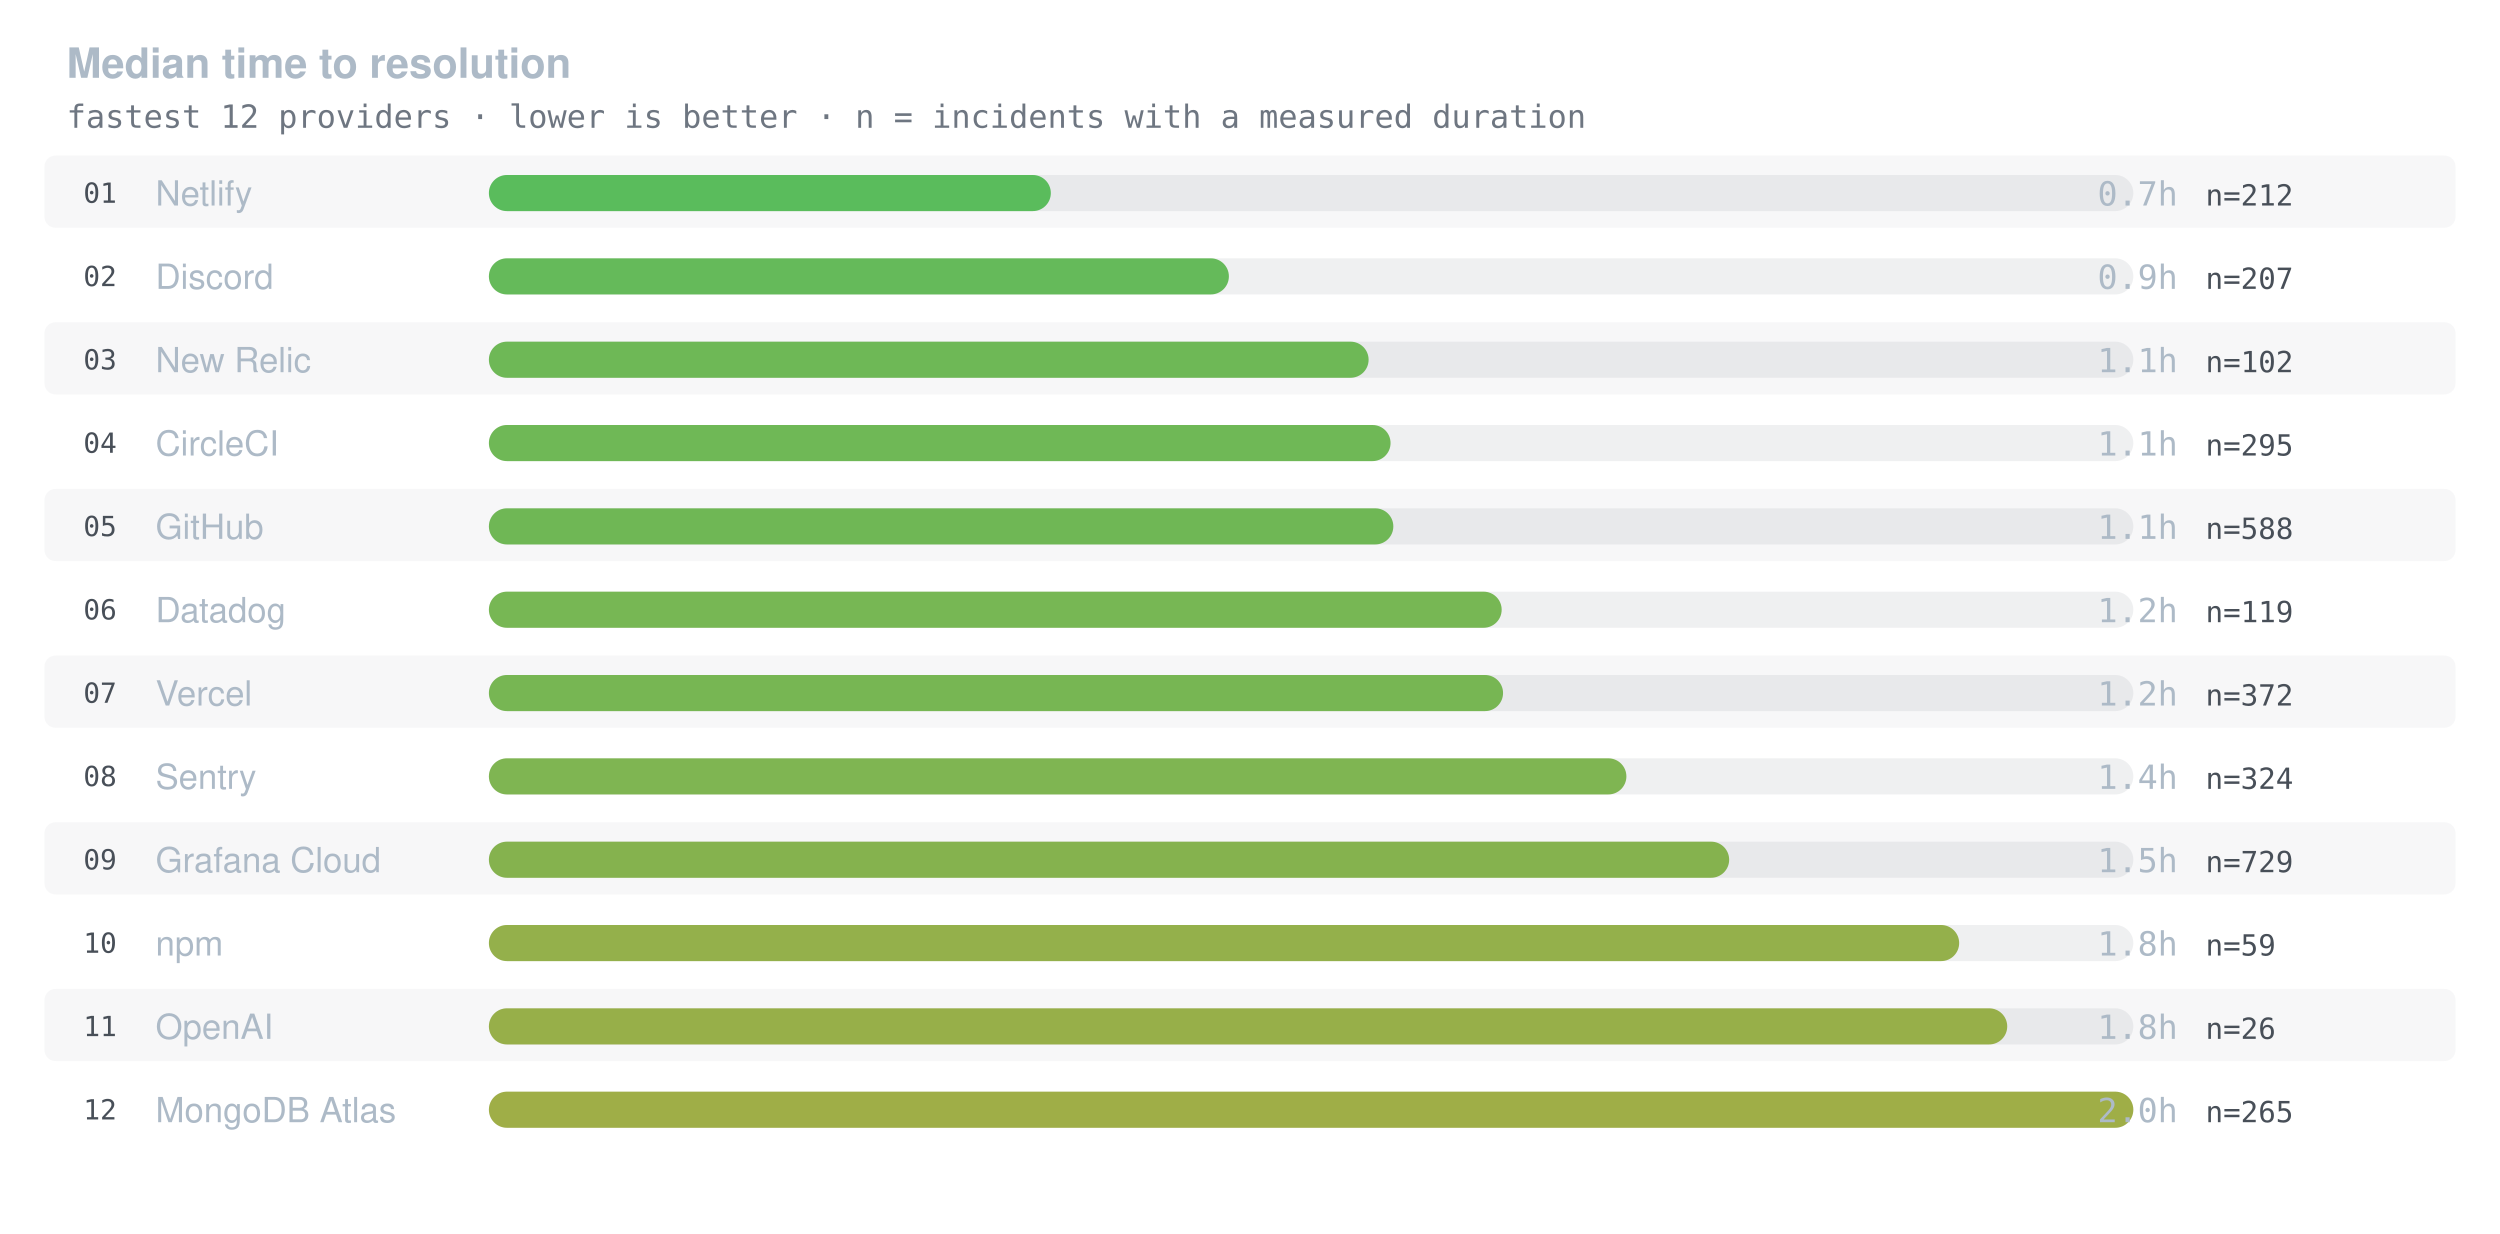
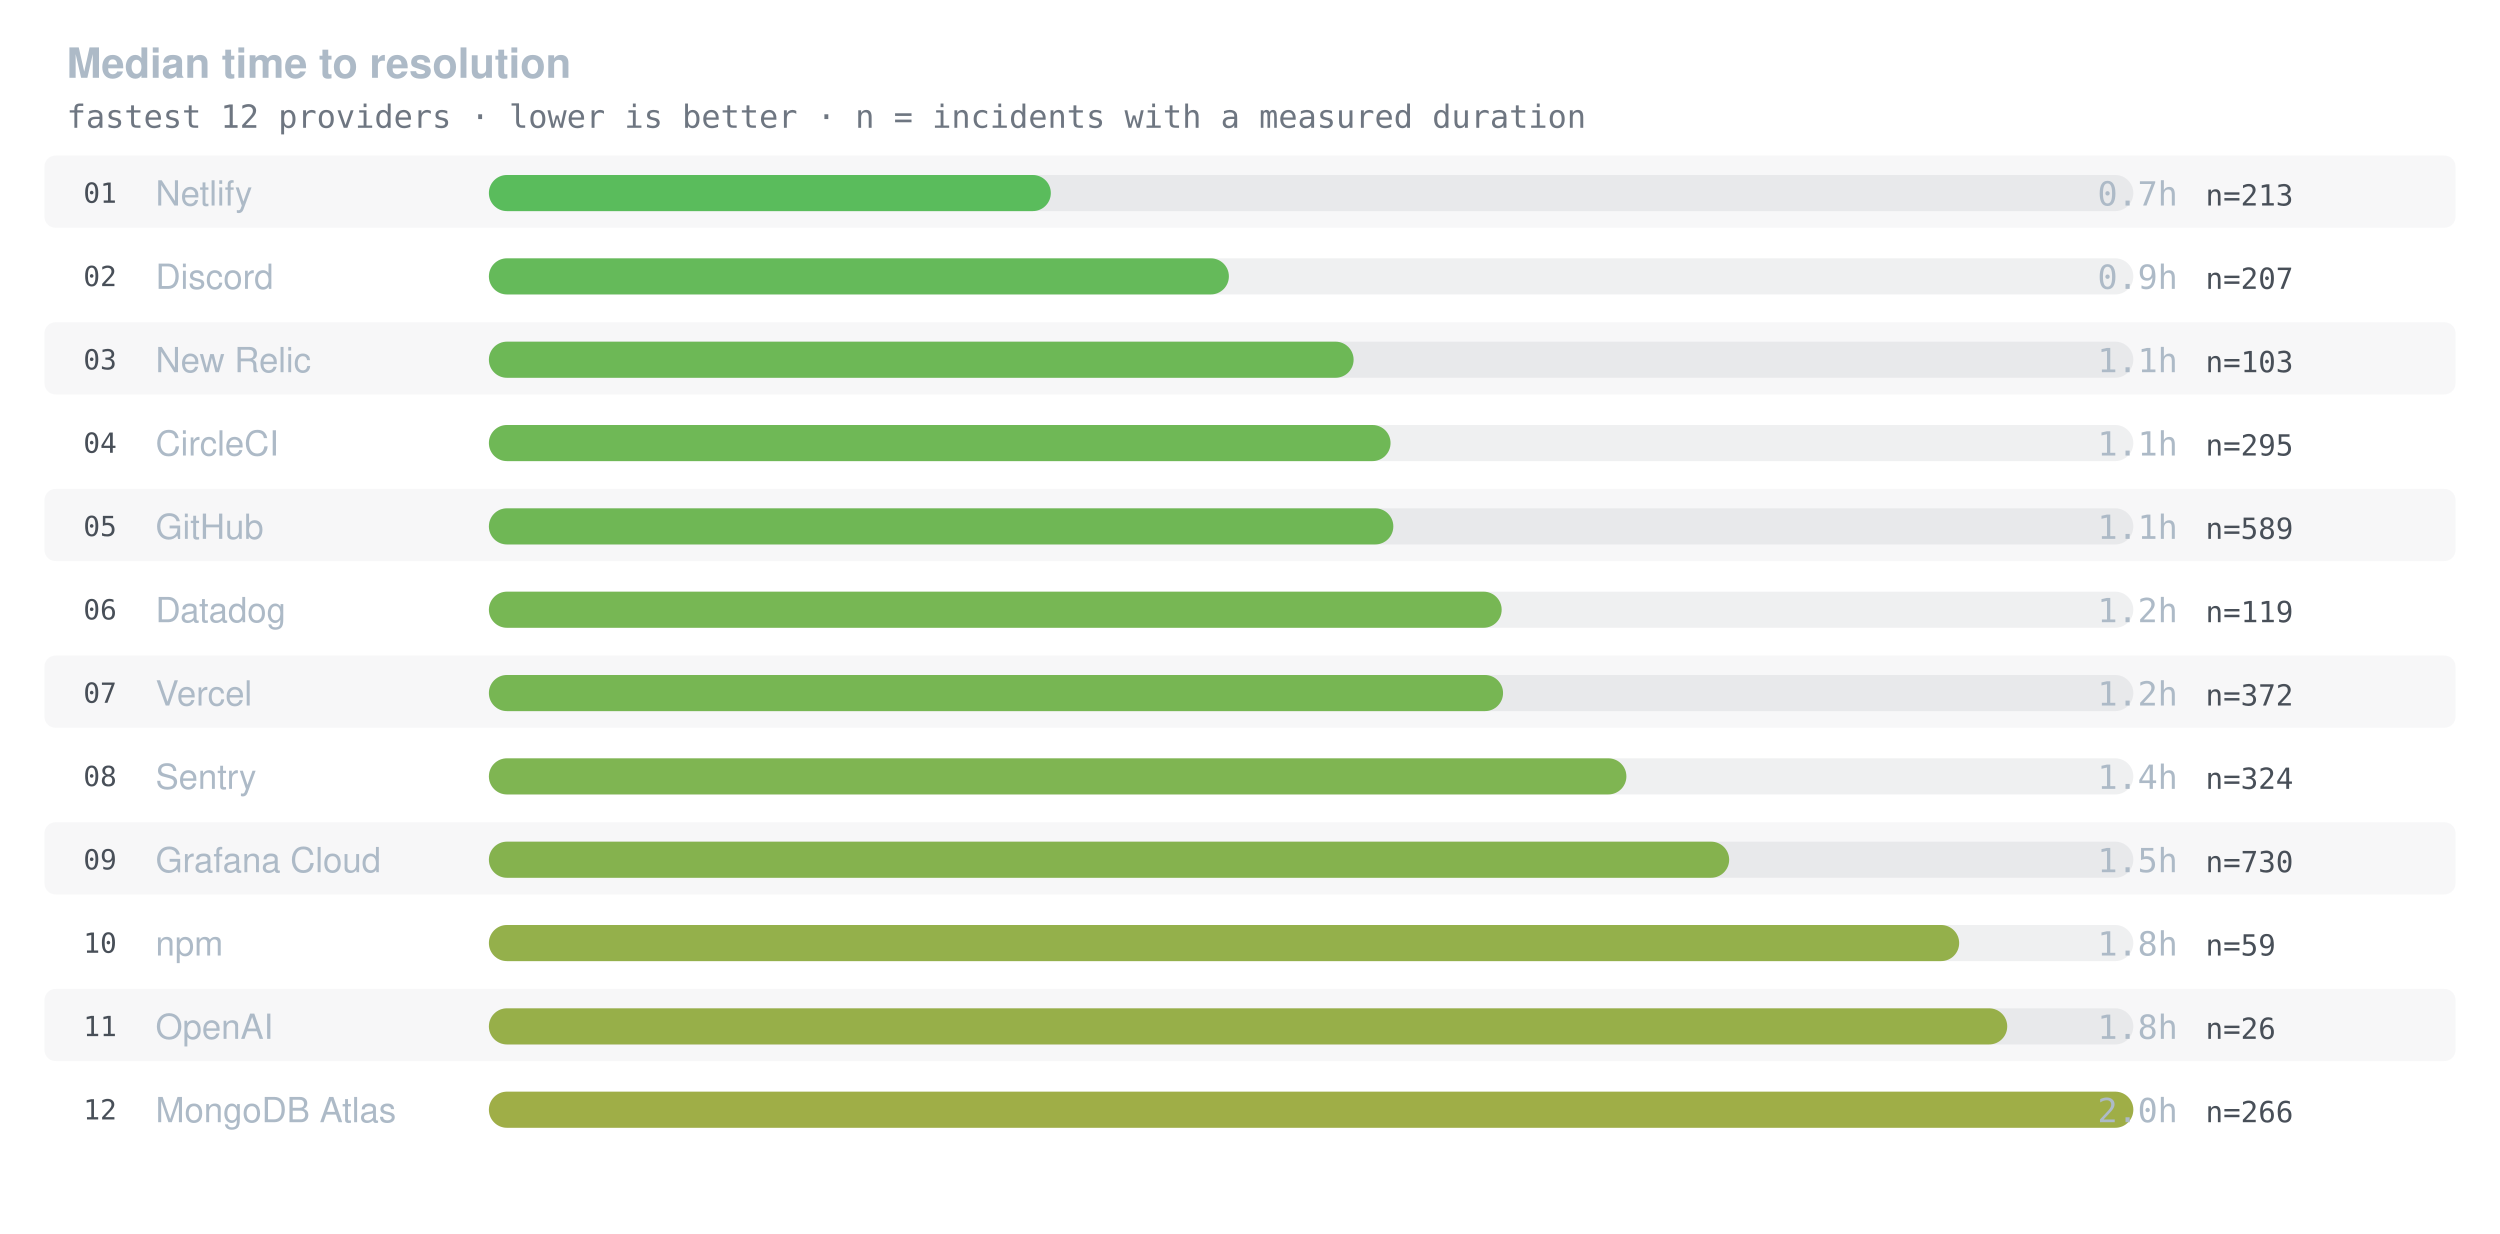
<svg xmlns="http://www.w3.org/2000/svg" viewBox="0 0 900 444" width="900" height="444" role="img">
  <text x="24" y="28" fill="#adbac7" font-size="15" font-family="-apple-system,BlinkMacSystemFont,Segoe UI,Helvetica,Arial,sans-serif" font-weight="600">Median time to resolution</text>
  <text x="24" y="46" fill="#6e7681" font-size="11.5" font-family="ui-monospace,SFMono-Regular,Menlo,Consolas,monospace">fastest 12 providers · lower is better · n = incidents with a measured duration</text>
  <rect x="16" y="56" width="868" height="26" rx="4" fill="#6e7681" opacity="0.055" />
  <text x="30" y="73" fill="#484f58" font-size="10" font-family="ui-monospace,SFMono-Regular,Menlo,Consolas,monospace">01</text>
  <text x="56" y="74" fill="#adbac7" font-size="12.5" font-family="-apple-system,BlinkMacSystemFont,Segoe UI,Helvetica,Arial,sans-serif">Netlify</text>
  <rect x="176" y="63" width="592" height="13" rx="6.5" fill="#6e7681" opacity="0.11" />
  <rect x="176" y="63" width="202.3" height="13" rx="6.5" fill="#4ab74d" opacity="0.9" />
  <text x="784" y="74" fill="#adbac7" font-size="12" font-family="ui-monospace,SFMono-Regular,Menlo,Consolas,monospace" text-anchor="end">0.7h</text>
-   <text x="794" y="74" fill="#484f58" font-size="10.5" font-family="ui-monospace,SFMono-Regular,Menlo,Consolas,monospace">n=212</text>
+   <text x="794" y="74" fill="#484f58" font-size="10.5" font-family="ui-monospace,SFMono-Regular,Menlo,Consolas,monospace">n=213</text>
  <text x="30" y="103" fill="#484f58" font-size="10" font-family="ui-monospace,SFMono-Regular,Menlo,Consolas,monospace">02</text>
  <text x="56" y="104" fill="#adbac7" font-size="12.5" font-family="-apple-system,BlinkMacSystemFont,Segoe UI,Helvetica,Arial,sans-serif">Discord</text>
  <rect x="176" y="93" width="592" height="13" rx="6.5" fill="#6e7681" opacity="0.11" />
  <rect x="176" y="93" width="266.4" height="13" rx="6.5" fill="#57b449" opacity="0.9" />
  <text x="784" y="104" fill="#adbac7" font-size="12" font-family="ui-monospace,SFMono-Regular,Menlo,Consolas,monospace" text-anchor="end">0.9h</text>
  <text x="794" y="104" fill="#484f58" font-size="10.5" font-family="ui-monospace,SFMono-Regular,Menlo,Consolas,monospace">n=207</text>
  <rect x="16" y="116" width="868" height="26" rx="4" fill="#6e7681" opacity="0.055" />
  <text x="30" y="133" fill="#484f58" font-size="10" font-family="ui-monospace,SFMono-Regular,Menlo,Consolas,monospace">03</text>
  <text x="56" y="134" fill="#adbac7" font-size="12.5" font-family="-apple-system,BlinkMacSystemFont,Segoe UI,Helvetica,Arial,sans-serif">New Relic</text>
  <rect x="176" y="123" width="592" height="13" rx="6.5" fill="#6e7681" opacity="0.11" />
-   <rect x="176" y="123" width="316.7" height="13" rx="6.5" fill="#61b246" opacity="0.9" />
+   <rect x="176" y="123" width="311.3" height="13" rx="6.5" fill="#5fb246" opacity="0.9" />
  <text x="784" y="134" fill="#adbac7" font-size="12" font-family="ui-monospace,SFMono-Regular,Menlo,Consolas,monospace" text-anchor="end">1.1h</text>
-   <text x="794" y="134" fill="#484f58" font-size="10.5" font-family="ui-monospace,SFMono-Regular,Menlo,Consolas,monospace">n=102</text>
+   <text x="794" y="134" fill="#484f58" font-size="10.5" font-family="ui-monospace,SFMono-Regular,Menlo,Consolas,monospace">n=103</text>
  <text x="30" y="163" fill="#484f58" font-size="10" font-family="ui-monospace,SFMono-Regular,Menlo,Consolas,monospace">04</text>
  <text x="56" y="164" fill="#adbac7" font-size="12.5" font-family="-apple-system,BlinkMacSystemFont,Segoe UI,Helvetica,Arial,sans-serif">CircleCI</text>
  <rect x="176" y="153" width="592" height="13" rx="6.5" fill="#6e7681" opacity="0.11" />
  <rect x="176" y="153" width="324.6" height="13" rx="6.5" fill="#62b145" opacity="0.9" />
  <text x="784" y="164" fill="#adbac7" font-size="12" font-family="ui-monospace,SFMono-Regular,Menlo,Consolas,monospace" text-anchor="end">1.1h</text>
  <text x="794" y="164" fill="#484f58" font-size="10.5" font-family="ui-monospace,SFMono-Regular,Menlo,Consolas,monospace">n=295</text>
  <rect x="16" y="176" width="868" height="26" rx="4" fill="#6e7681" opacity="0.055" />
  <text x="30" y="193" fill="#484f58" font-size="10" font-family="ui-monospace,SFMono-Regular,Menlo,Consolas,monospace">05</text>
  <text x="56" y="194" fill="#adbac7" font-size="12.5" font-family="-apple-system,BlinkMacSystemFont,Segoe UI,Helvetica,Arial,sans-serif">GitHub</text>
  <rect x="176" y="183" width="592" height="13" rx="6.5" fill="#6e7681" opacity="0.11" />
  <rect x="176" y="183" width="325.6" height="13" rx="6.5" fill="#62b145" opacity="0.9" />
  <text x="784" y="194" fill="#adbac7" font-size="12" font-family="ui-monospace,SFMono-Regular,Menlo,Consolas,monospace" text-anchor="end">1.1h</text>
-   <text x="794" y="194" fill="#484f58" font-size="10.5" font-family="ui-monospace,SFMono-Regular,Menlo,Consolas,monospace">n=588</text>
+   <text x="794" y="194" fill="#484f58" font-size="10.5" font-family="ui-monospace,SFMono-Regular,Menlo,Consolas,monospace">n=589</text>
  <text x="30" y="223" fill="#484f58" font-size="10" font-family="ui-monospace,SFMono-Regular,Menlo,Consolas,monospace">06</text>
  <text x="56" y="224" fill="#adbac7" font-size="12.5" font-family="-apple-system,BlinkMacSystemFont,Segoe UI,Helvetica,Arial,sans-serif">Datadog</text>
  <rect x="176" y="213" width="592" height="13" rx="6.5" fill="#6e7681" opacity="0.11" />
  <rect x="176" y="213" width="364.6" height="13" rx="6.5" fill="#6ab043" opacity="0.9" />
  <text x="784" y="224" fill="#adbac7" font-size="12" font-family="ui-monospace,SFMono-Regular,Menlo,Consolas,monospace" text-anchor="end">1.2h</text>
  <text x="794" y="224" fill="#484f58" font-size="10.5" font-family="ui-monospace,SFMono-Regular,Menlo,Consolas,monospace">n=119</text>
  <rect x="16" y="236" width="868" height="26" rx="4" fill="#6e7681" opacity="0.055" />
  <text x="30" y="253" fill="#484f58" font-size="10" font-family="ui-monospace,SFMono-Regular,Menlo,Consolas,monospace">07</text>
  <text x="56" y="254" fill="#adbac7" font-size="12.5" font-family="-apple-system,BlinkMacSystemFont,Segoe UI,Helvetica,Arial,sans-serif">Vercel</text>
  <rect x="176" y="243" width="592" height="13" rx="6.5" fill="#6e7681" opacity="0.11" />
  <rect x="176" y="243" width="365.1" height="13" rx="6.5" fill="#6ab043" opacity="0.9" />
  <text x="784" y="254" fill="#adbac7" font-size="12" font-family="ui-monospace,SFMono-Regular,Menlo,Consolas,monospace" text-anchor="end">1.2h</text>
  <text x="794" y="254" fill="#484f58" font-size="10.5" font-family="ui-monospace,SFMono-Regular,Menlo,Consolas,monospace">n=372</text>
  <text x="30" y="283" fill="#484f58" font-size="10" font-family="ui-monospace,SFMono-Regular,Menlo,Consolas,monospace">08</text>
  <text x="56" y="284" fill="#adbac7" font-size="12.5" font-family="-apple-system,BlinkMacSystemFont,Segoe UI,Helvetica,Arial,sans-serif">Sentry</text>
  <rect x="176" y="273" width="592" height="13" rx="6.5" fill="#6e7681" opacity="0.11" />
  <rect x="176" y="273" width="409.5" height="13" rx="6.5" fill="#73ae40" opacity="0.9" />
  <text x="784" y="284" fill="#adbac7" font-size="12" font-family="ui-monospace,SFMono-Regular,Menlo,Consolas,monospace" text-anchor="end">1.4h</text>
  <text x="794" y="284" fill="#484f58" font-size="10.5" font-family="ui-monospace,SFMono-Regular,Menlo,Consolas,monospace">n=324</text>
  <rect x="16" y="296" width="868" height="26" rx="4" fill="#6e7681" opacity="0.055" />
  <text x="30" y="313" fill="#484f58" font-size="10" font-family="ui-monospace,SFMono-Regular,Menlo,Consolas,monospace">09</text>
  <text x="56" y="314" fill="#adbac7" font-size="12.5" font-family="-apple-system,BlinkMacSystemFont,Segoe UI,Helvetica,Arial,sans-serif">Grafana Cloud</text>
  <rect x="176" y="303" width="592" height="13" rx="6.5" fill="#6e7681" opacity="0.11" />
  <rect x="176" y="303" width="446.5" height="13" rx="6.5" fill="#7aac3d" opacity="0.9" />
  <text x="784" y="314" fill="#adbac7" font-size="12" font-family="ui-monospace,SFMono-Regular,Menlo,Consolas,monospace" text-anchor="end">1.5h</text>
-   <text x="794" y="314" fill="#484f58" font-size="10.5" font-family="ui-monospace,SFMono-Regular,Menlo,Consolas,monospace">n=729</text>
+   <text x="794" y="314" fill="#484f58" font-size="10.5" font-family="ui-monospace,SFMono-Regular,Menlo,Consolas,monospace">n=730</text>
  <text x="30" y="343" fill="#484f58" font-size="10" font-family="ui-monospace,SFMono-Regular,Menlo,Consolas,monospace">10</text>
  <text x="56" y="344" fill="#adbac7" font-size="12.5" font-family="-apple-system,BlinkMacSystemFont,Segoe UI,Helvetica,Arial,sans-serif">npm</text>
  <rect x="176" y="333" width="592" height="13" rx="6.5" fill="#6e7681" opacity="0.11" />
  <rect x="176" y="333" width="529.3" height="13" rx="6.5" fill="#8ba938" opacity="0.9" />
  <text x="784" y="344" fill="#adbac7" font-size="12" font-family="ui-monospace,SFMono-Regular,Menlo,Consolas,monospace" text-anchor="end">1.8h</text>
  <text x="794" y="344" fill="#484f58" font-size="10.5" font-family="ui-monospace,SFMono-Regular,Menlo,Consolas,monospace">n=59</text>
  <rect x="16" y="356" width="868" height="26" rx="4" fill="#6e7681" opacity="0.055" />
  <text x="30" y="373" fill="#484f58" font-size="10" font-family="ui-monospace,SFMono-Regular,Menlo,Consolas,monospace">11</text>
  <text x="56" y="374" fill="#adbac7" font-size="12.5" font-family="-apple-system,BlinkMacSystemFont,Segoe UI,Helvetica,Arial,sans-serif">OpenAI</text>
  <rect x="176" y="363" width="592" height="13" rx="6.5" fill="#6e7681" opacity="0.11" />
  <rect x="176" y="363" width="546.6" height="13" rx="6.5" fill="#8ea837" opacity="0.9" />
  <text x="784" y="374" fill="#adbac7" font-size="12" font-family="ui-monospace,SFMono-Regular,Menlo,Consolas,monospace" text-anchor="end">1.8h</text>
  <text x="794" y="374" fill="#484f58" font-size="10.5" font-family="ui-monospace,SFMono-Regular,Menlo,Consolas,monospace">n=26</text>
  <text x="30" y="403" fill="#484f58" font-size="10" font-family="ui-monospace,SFMono-Regular,Menlo,Consolas,monospace">12</text>
  <text x="56" y="404" fill="#adbac7" font-size="12.5" font-family="-apple-system,BlinkMacSystemFont,Segoe UI,Helvetica,Arial,sans-serif">MongoDB Atlas</text>
  <rect x="176" y="393" width="592" height="13" rx="6.5" fill="#6e7681" opacity="0.11" />
  <rect x="176" y="393" width="592.0" height="13" rx="6.5" fill="#97a634" opacity="0.9" />
  <text x="784" y="404" fill="#adbac7" font-size="12" font-family="ui-monospace,SFMono-Regular,Menlo,Consolas,monospace" text-anchor="end">2.0h</text>
-   <text x="794" y="404" fill="#484f58" font-size="10.5" font-family="ui-monospace,SFMono-Regular,Menlo,Consolas,monospace">n=265</text>
+   <text x="794" y="404" fill="#484f58" font-size="10.5" font-family="ui-monospace,SFMono-Regular,Menlo,Consolas,monospace">n=266</text>
</svg>
